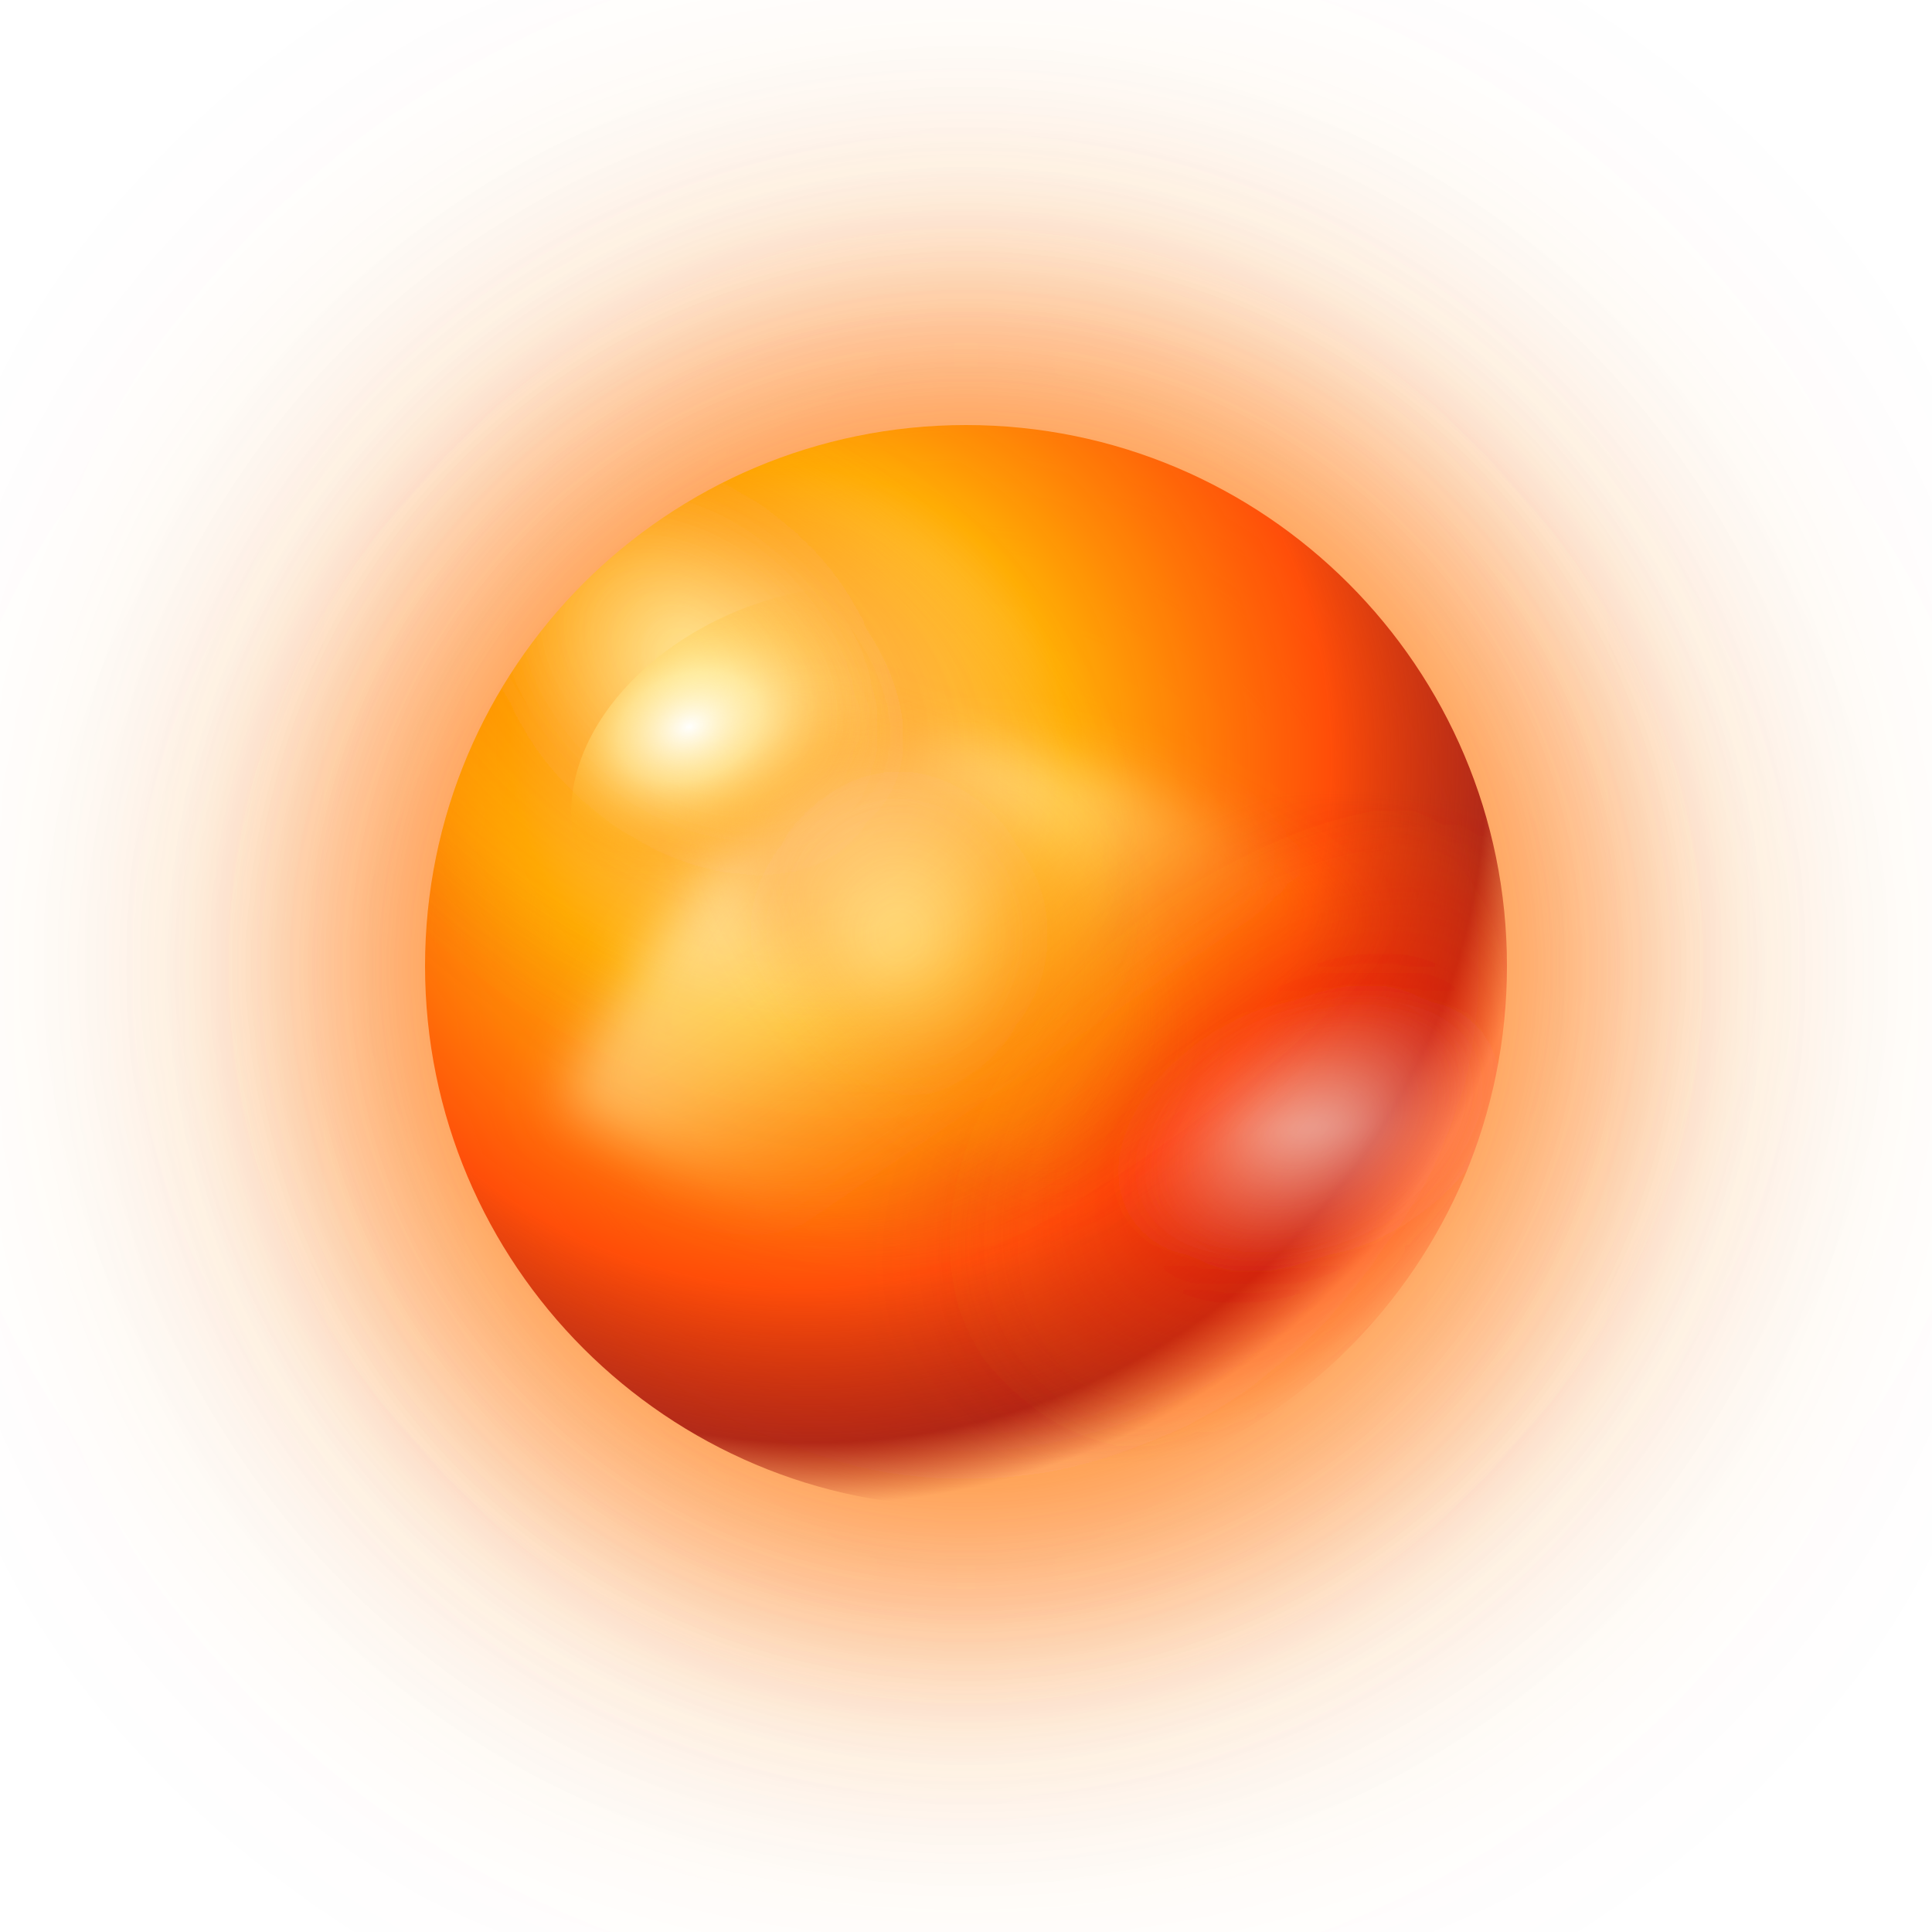
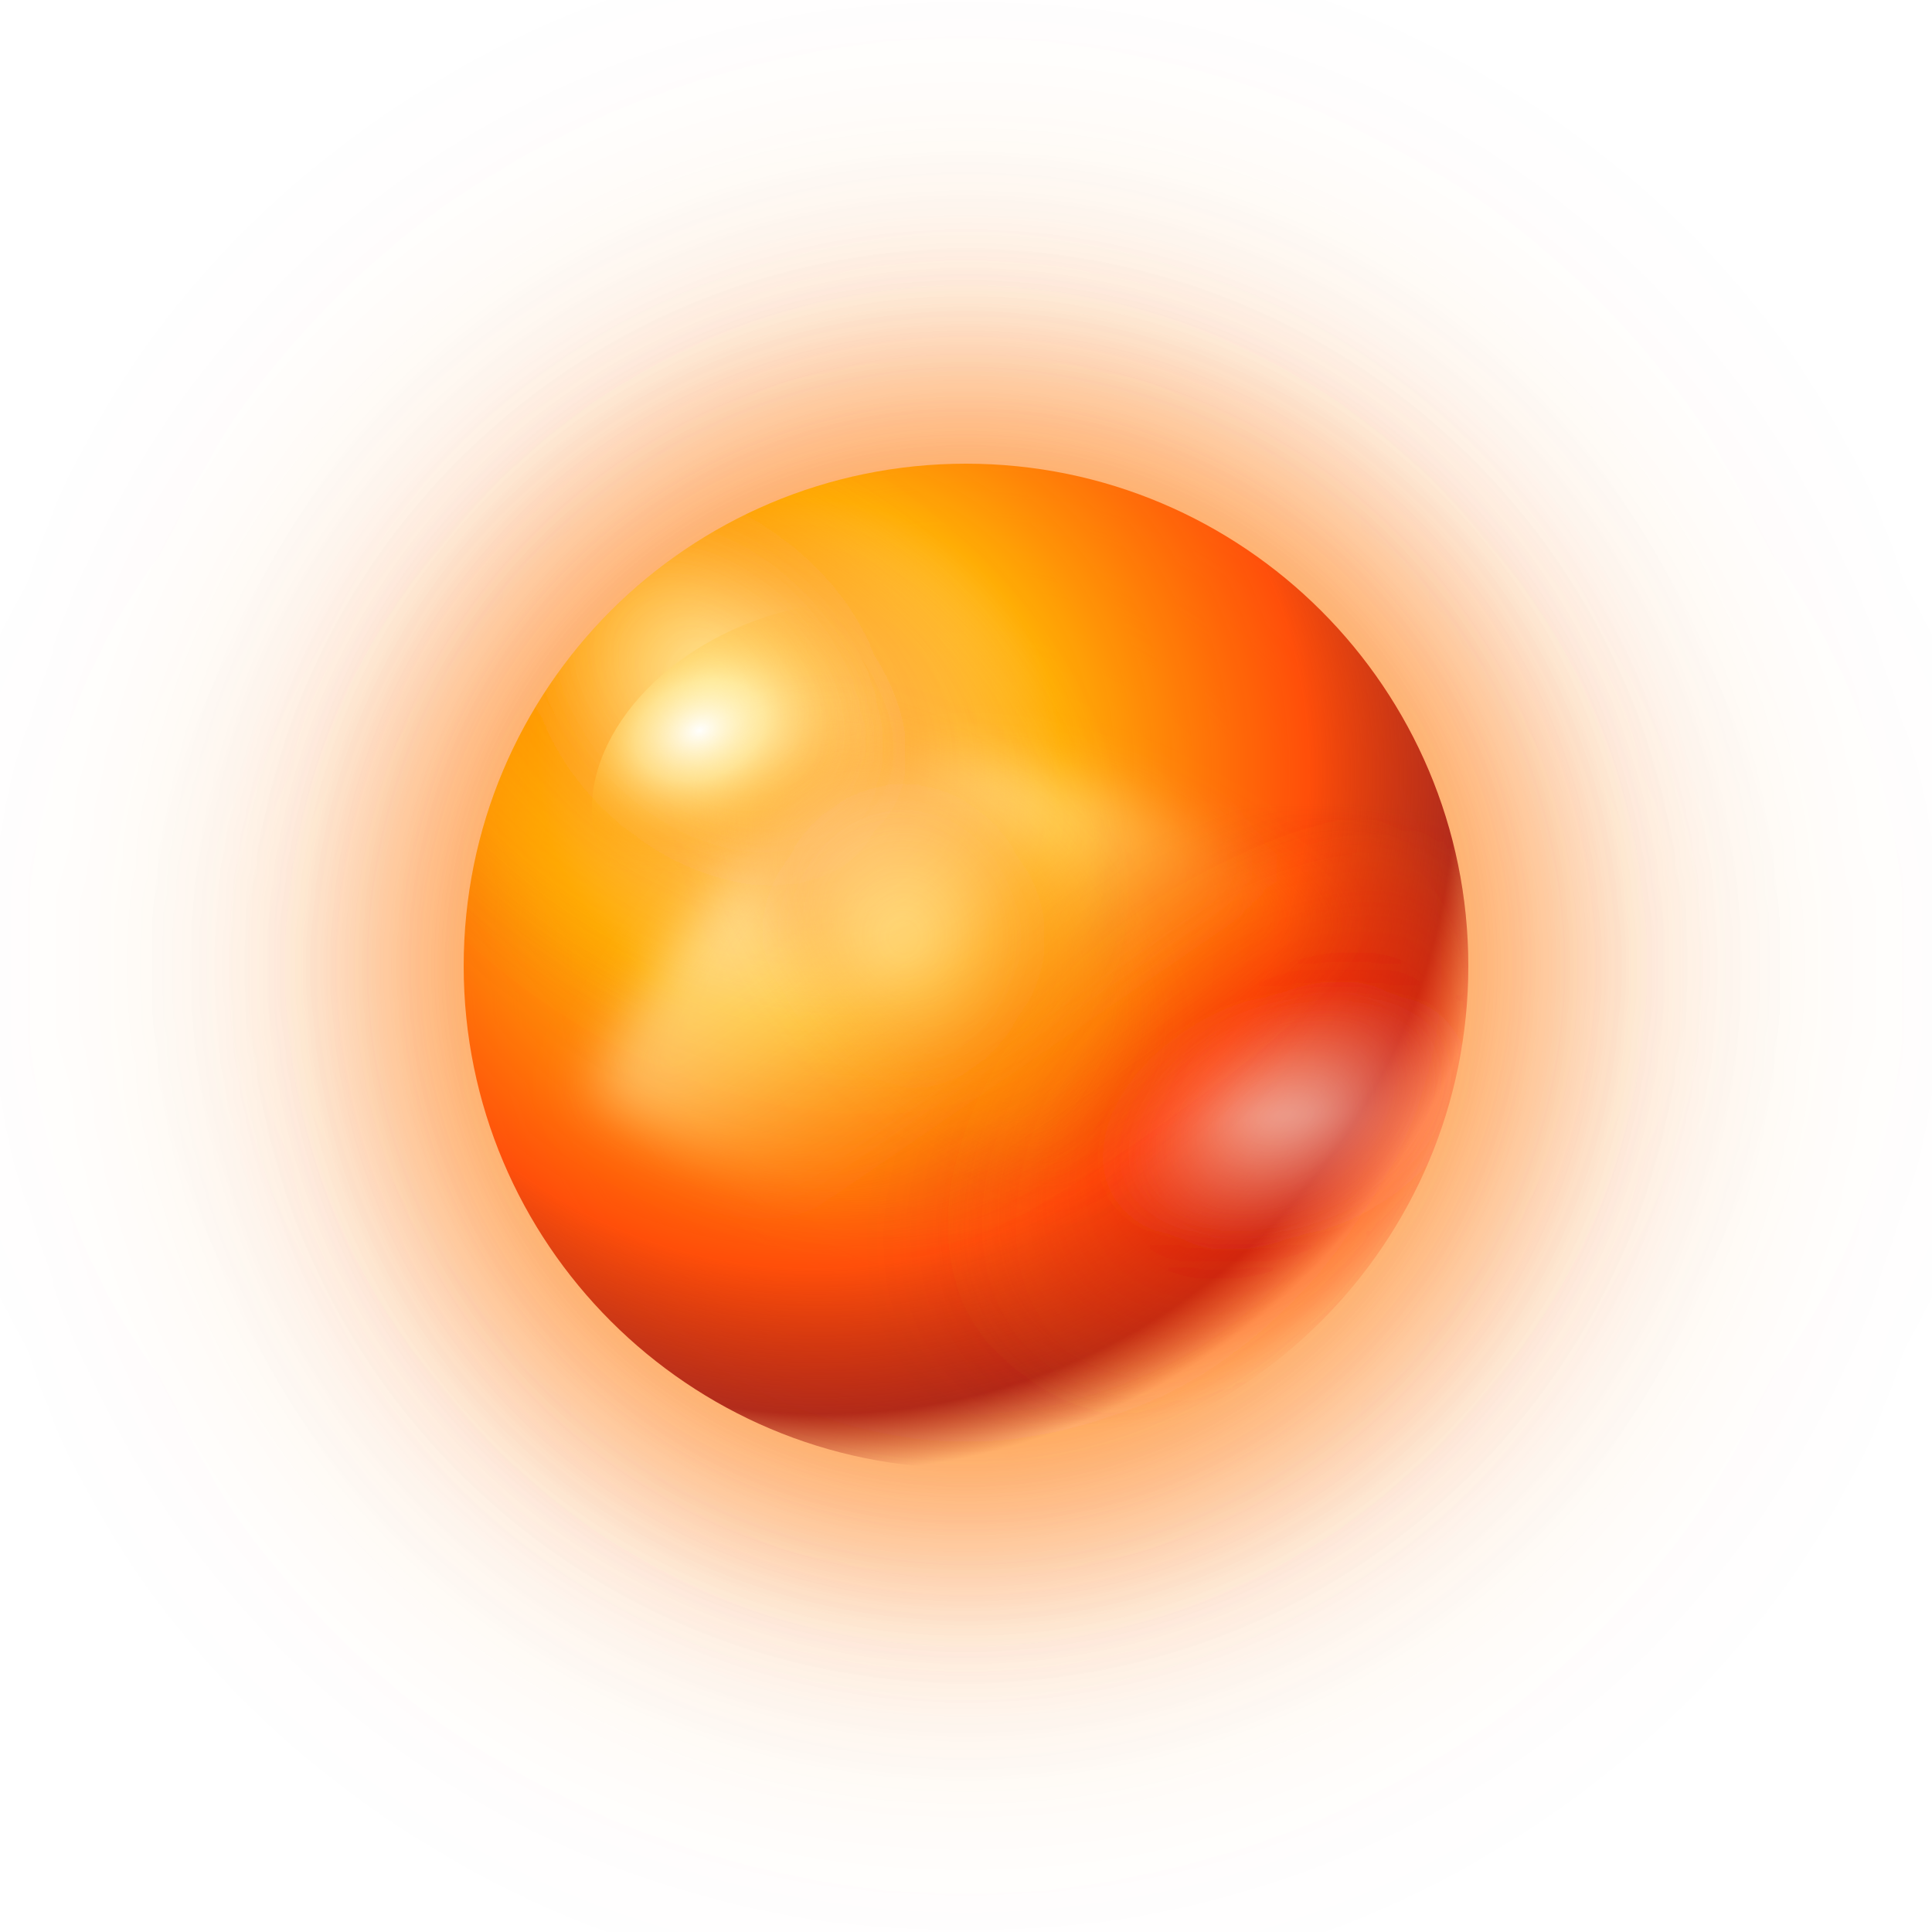
<svg xmlns="http://www.w3.org/2000/svg" width="1000" height="1000" viewBox="0 0 1000 1000">
  <defs>
    <filter id="ultraAura" x="-60%" y="-60%" width="220%" height="220%">
      <feGaussianBlur stdDeviation="80" result="blur1" />
    </filter>
    <filter id="softCorona" x="-40%" y="-40%" width="180%" height="180%">
      <feGaussianBlur stdDeviation="45" result="blur2" />
    </filter>
    <filter id="intenseGlow" x="-30%" y="-30%" width="160%" height="160%">
      <feGaussianBlur stdDeviation="22" result="blur3" />
    </filter>
    <filter id="plasmaDiffusion" x="-20%" y="-20%" width="140%" height="140%">
      <feGaussianBlur stdDeviation="14" result="blur4" />
    </filter>
    <clipPath id="coreClip">
-       <circle cx="500" cy="500" r="280" />
+       <circle cx="500" cy="500" r="260" />
    </clipPath>
    <radialGradient id="outerRadiance" cx="50%" cy="50%" r="50%">
      <stop offset="0%" stop-color="#ff8800" stop-opacity="0.95" />
      <stop offset="25%" stop-color="#ff2200" stop-opacity="0.70" />
      <stop offset="55%" stop-color="#ff4500" stop-opacity="0.35" />
      <stop offset="80%" stop-color="#ffae00" stop-opacity="0.10" />
      <stop offset="100%" stop-color="#990000" stop-opacity="0.0" />
    </radialGradient>
    <radialGradient id="coronalHalo" cx="50%" cy="50%" r="50%">
      <stop offset="0%" stop-color="#ffffff" stop-opacity="0.80" />
      <stop offset="35%" stop-color="#fff1a8" stop-opacity="0.65" />
      <stop offset="70%" stop-color="#ff8800" stop-opacity="0.30" />
      <stop offset="100%" stop-color="#ff4500" stop-opacity="0.0" />
    </radialGradient>
    <radialGradient id="orbVolumetric" cx="36%" cy="32%" r="68%" fx="32%" fy="28%">
      <stop offset="0%" stop-color="#ffffff" stop-opacity="1.0" />
      <stop offset="12%" stop-color="#fff1a8" stop-opacity="0.98" />
      <stop offset="38%" stop-color="#ffae00" stop-opacity="0.95" />
      <stop offset="72%" stop-color="#ff4500" stop-opacity="0.90" />
      <stop offset="92%" stop-color="#990000" stop-opacity="0.75" />
      <stop offset="100%" stop-color="#990000" stop-opacity="0.0" />
    </radialGradient>
    <radialGradient id="plasmaVortex1" cx="40%" cy="38%" r="60%">
      <stop offset="0%" stop-color="#fff1a8" stop-opacity="0.90" />
      <stop offset="45%" stop-color="#ff8800" stop-opacity="0.65" />
      <stop offset="85%" stop-color="#ffae00" stop-opacity="0.20" />
      <stop offset="100%" stop-color="#990000" stop-opacity="0.0" />
    </radialGradient>
    <radialGradient id="plasmaVortex2" cx="62%" cy="65%" r="55%">
      <stop offset="0%" stop-color="#ffffff" stop-opacity="0.85" />
      <stop offset="40%" stop-color="#ff2200" stop-opacity="0.55" />
      <stop offset="80%" stop-color="#ff4500" stop-opacity="0.15" />
      <stop offset="100%" stop-color="#990000" stop-opacity="0.0" />
    </radialGradient>
    <linearGradient id="fluidStreamer" x1="15%" y1="20%" x2="85%" y2="80%">
      <stop offset="0%" stop-color="#ffffff" stop-opacity="0.85" />
      <stop offset="35%" stop-color="#fff1a8" stop-opacity="0.70" />
      <stop offset="70%" stop-color="#ff8800" stop-opacity="0.40" />
      <stop offset="100%" stop-color="#990000" stop-opacity="0.0" />
    </linearGradient>
    <radialGradient id="specularGleam" cx="30%" cy="26%" r="42%">
      <stop offset="0%" stop-color="#ffffff" stop-opacity="0.98" />
      <stop offset="35%" stop-color="#fff1a8" stop-opacity="0.60" />
      <stop offset="80%" stop-color="#ffae00" stop-opacity="0.10" />
      <stop offset="100%" stop-color="#ffae00" stop-opacity="0.0" />
    </radialGradient>
  </defs>
-   <circle cx="500" cy="500" r="480" fill="url(#outerRadiance)" filter="url(#ultraAura)" />
-   <circle cx="500" cy="500" r="422" fill="url(#outerRadiance)" filter="url(#softCorona)" opacity="0.9" />
-   <circle cx="500" cy="500" r="380" fill="url(#coronalHalo)" filter="url(#intenseGlow)" />
-   <circle cx="500" cy="500" r="280" fill="url(#orbVolumetric)" />
+   <circle cx="500" cy="500" r="420" fill="url(#outerRadiance)" filter="url(#ultraAura)" />
+   <circle cx="500" cy="500" r="369" fill="url(#outerRadiance)" filter="url(#softCorona)" opacity="0.9" />
+   <circle cx="500" cy="500" r="350" fill="url(#coronalHalo)" filter="url(#intenseGlow)" />
+   <circle cx="500" cy="500" r="260" fill="url(#orbVolumetric)" />
  <g clip-path="url(#coreClip)">
-     <ellipse cx="374" cy="402" rx="238" ry="154" fill="url(#plasmaVortex1)" filter="url(#plasmaDiffusion)" transform="rotate(35 374 402)" opacity="0.85" />
-     <ellipse cx="612" cy="584" rx="210" ry="140" fill="url(#plasmaVortex2)" filter="url(#plasmaDiffusion)" transform="rotate(-40 612 584)" opacity="0.78" />
-     <path d="M 290 570 C 416 318, 556 374, 710 472 C 584 654, 444 682, 290 570 Z" fill="url(#fluidStreamer)" filter="url(#plasmaDiffusion)" opacity="0.65" />
-     <path d="M 360 388 C 500 304, 668 556, 612 668 C 472 556, 388 528, 360 388 Z" fill="url(#plasmaVortex1)" filter="url(#plasmaDiffusion)" opacity="0.55" />
+     <ellipse cx="383" cy="409" rx="221" ry="143" fill="url(#plasmaVortex1)" filter="url(#plasmaDiffusion)" transform="rotate(35 383 409)" opacity="0.85" />
+     <ellipse cx="604" cy="578" rx="195" ry="130" fill="url(#plasmaVortex2)" filter="url(#plasmaDiffusion)" transform="rotate(-40 604 578)" opacity="0.78" />
+     <path d="M 305 565 C 422 331, 552 383, 695 474 C 578 643, 448 669, 305 565 Z" fill="url(#fluidStreamer)" filter="url(#plasmaDiffusion)" opacity="0.65" />
+     <path d="M 370 396 C 500 318, 656 552, 604 656 C 474 552, 396 526, 370 396 Z" fill="url(#plasmaVortex1)" filter="url(#plasmaDiffusion)" opacity="0.55" />
  </g>
-   <ellipse cx="420" cy="400" rx="128" ry="92" fill="url(#specularGleam)" transform="rotate(-20 420 400)" />
+   <ellipse cx="420" cy="400" rx="117" ry="84" fill="url(#specularGleam)" transform="rotate(-20 420 400)" />
</svg>
